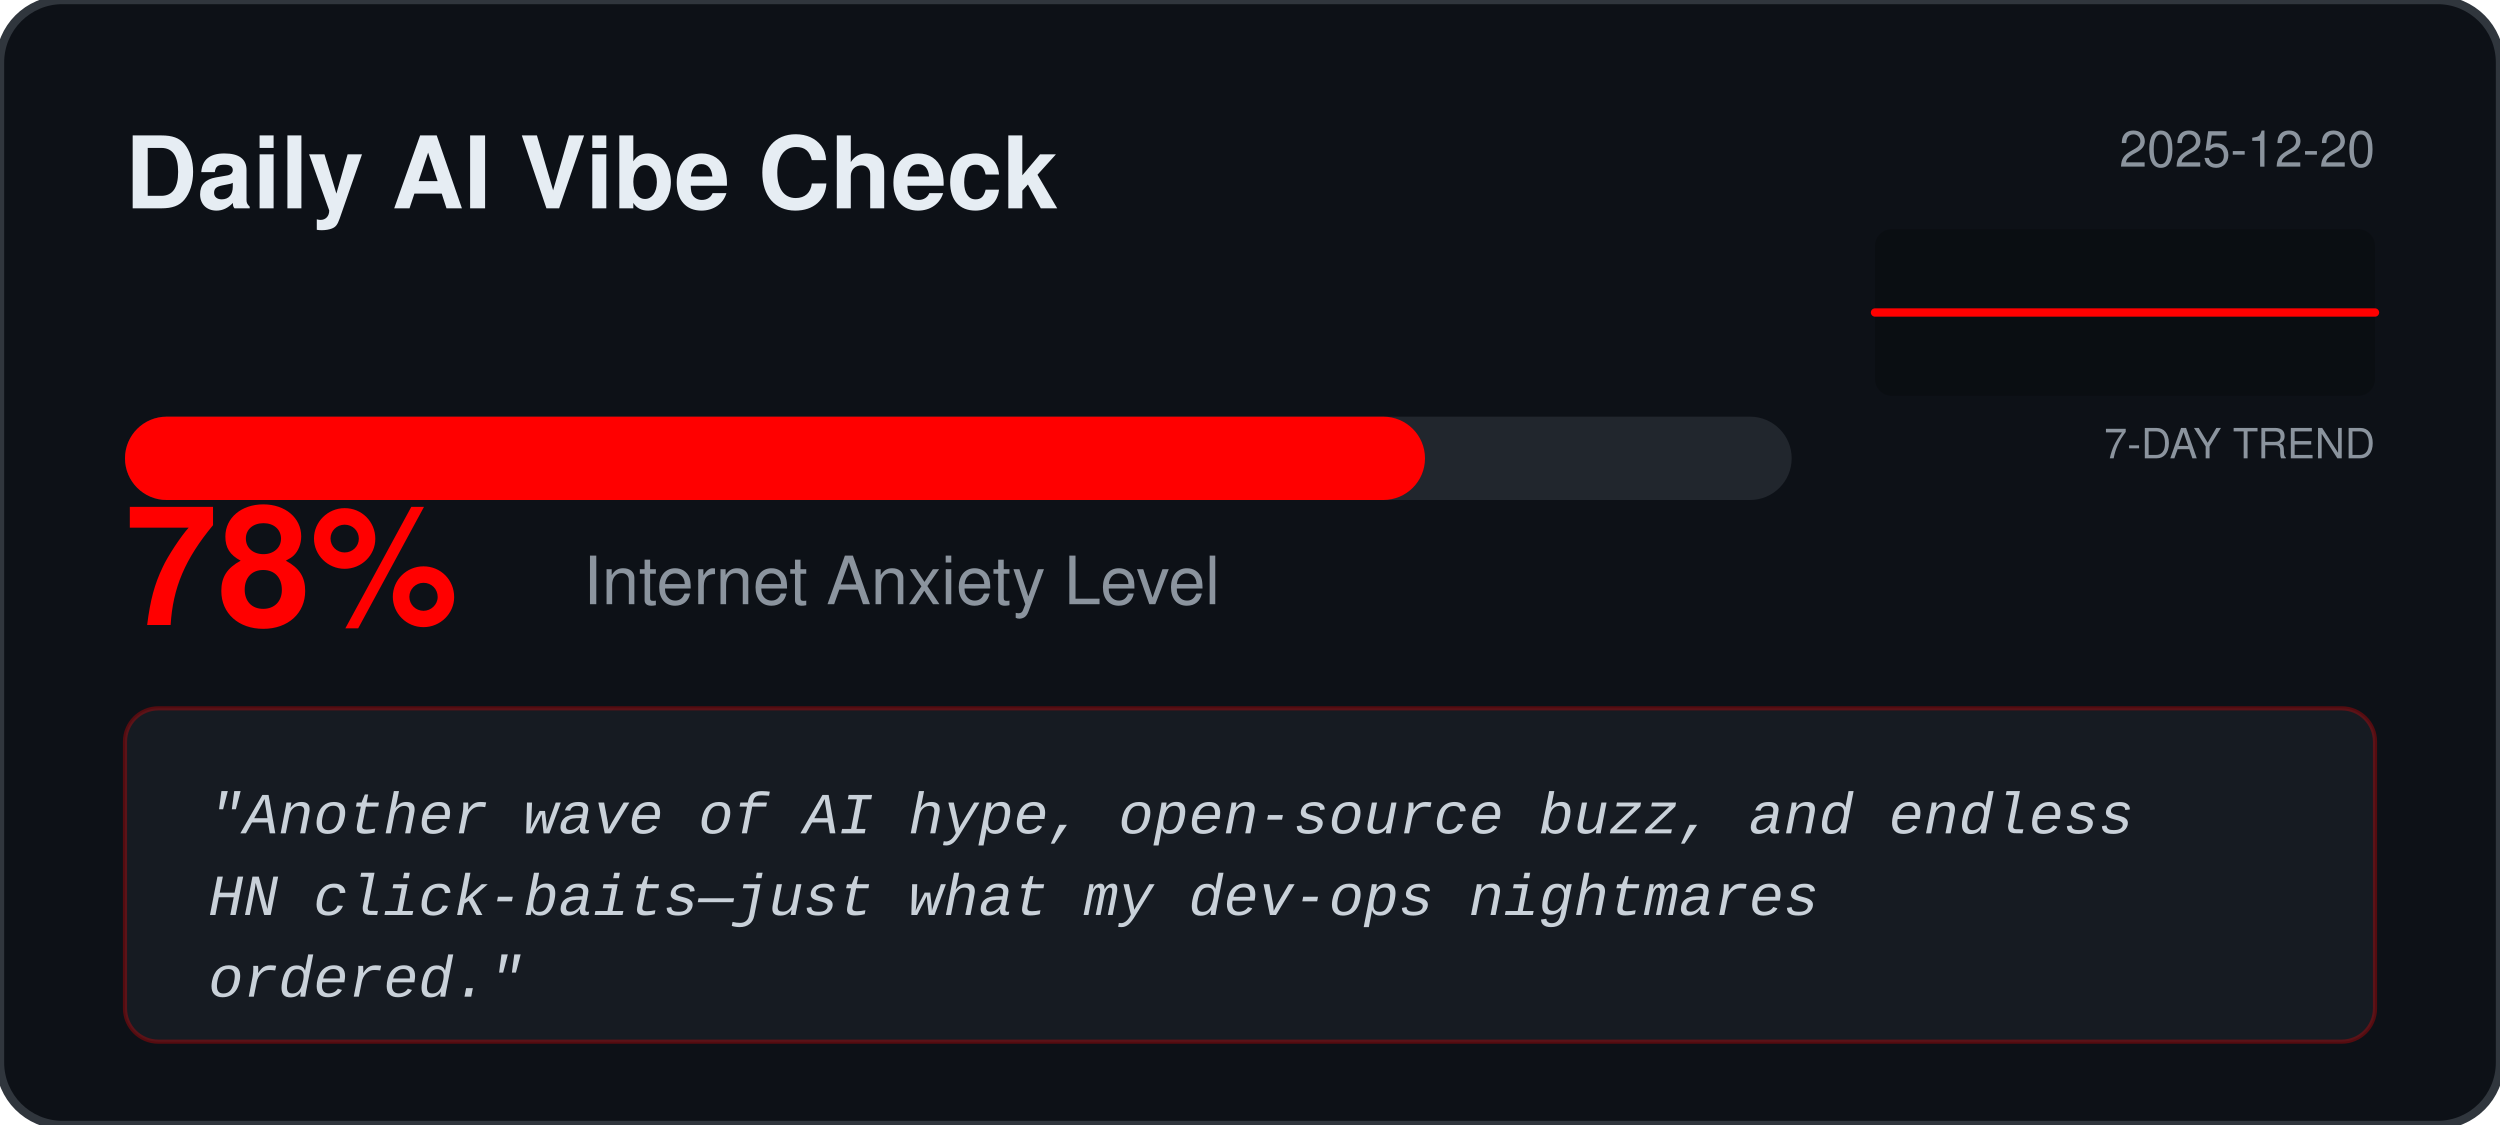
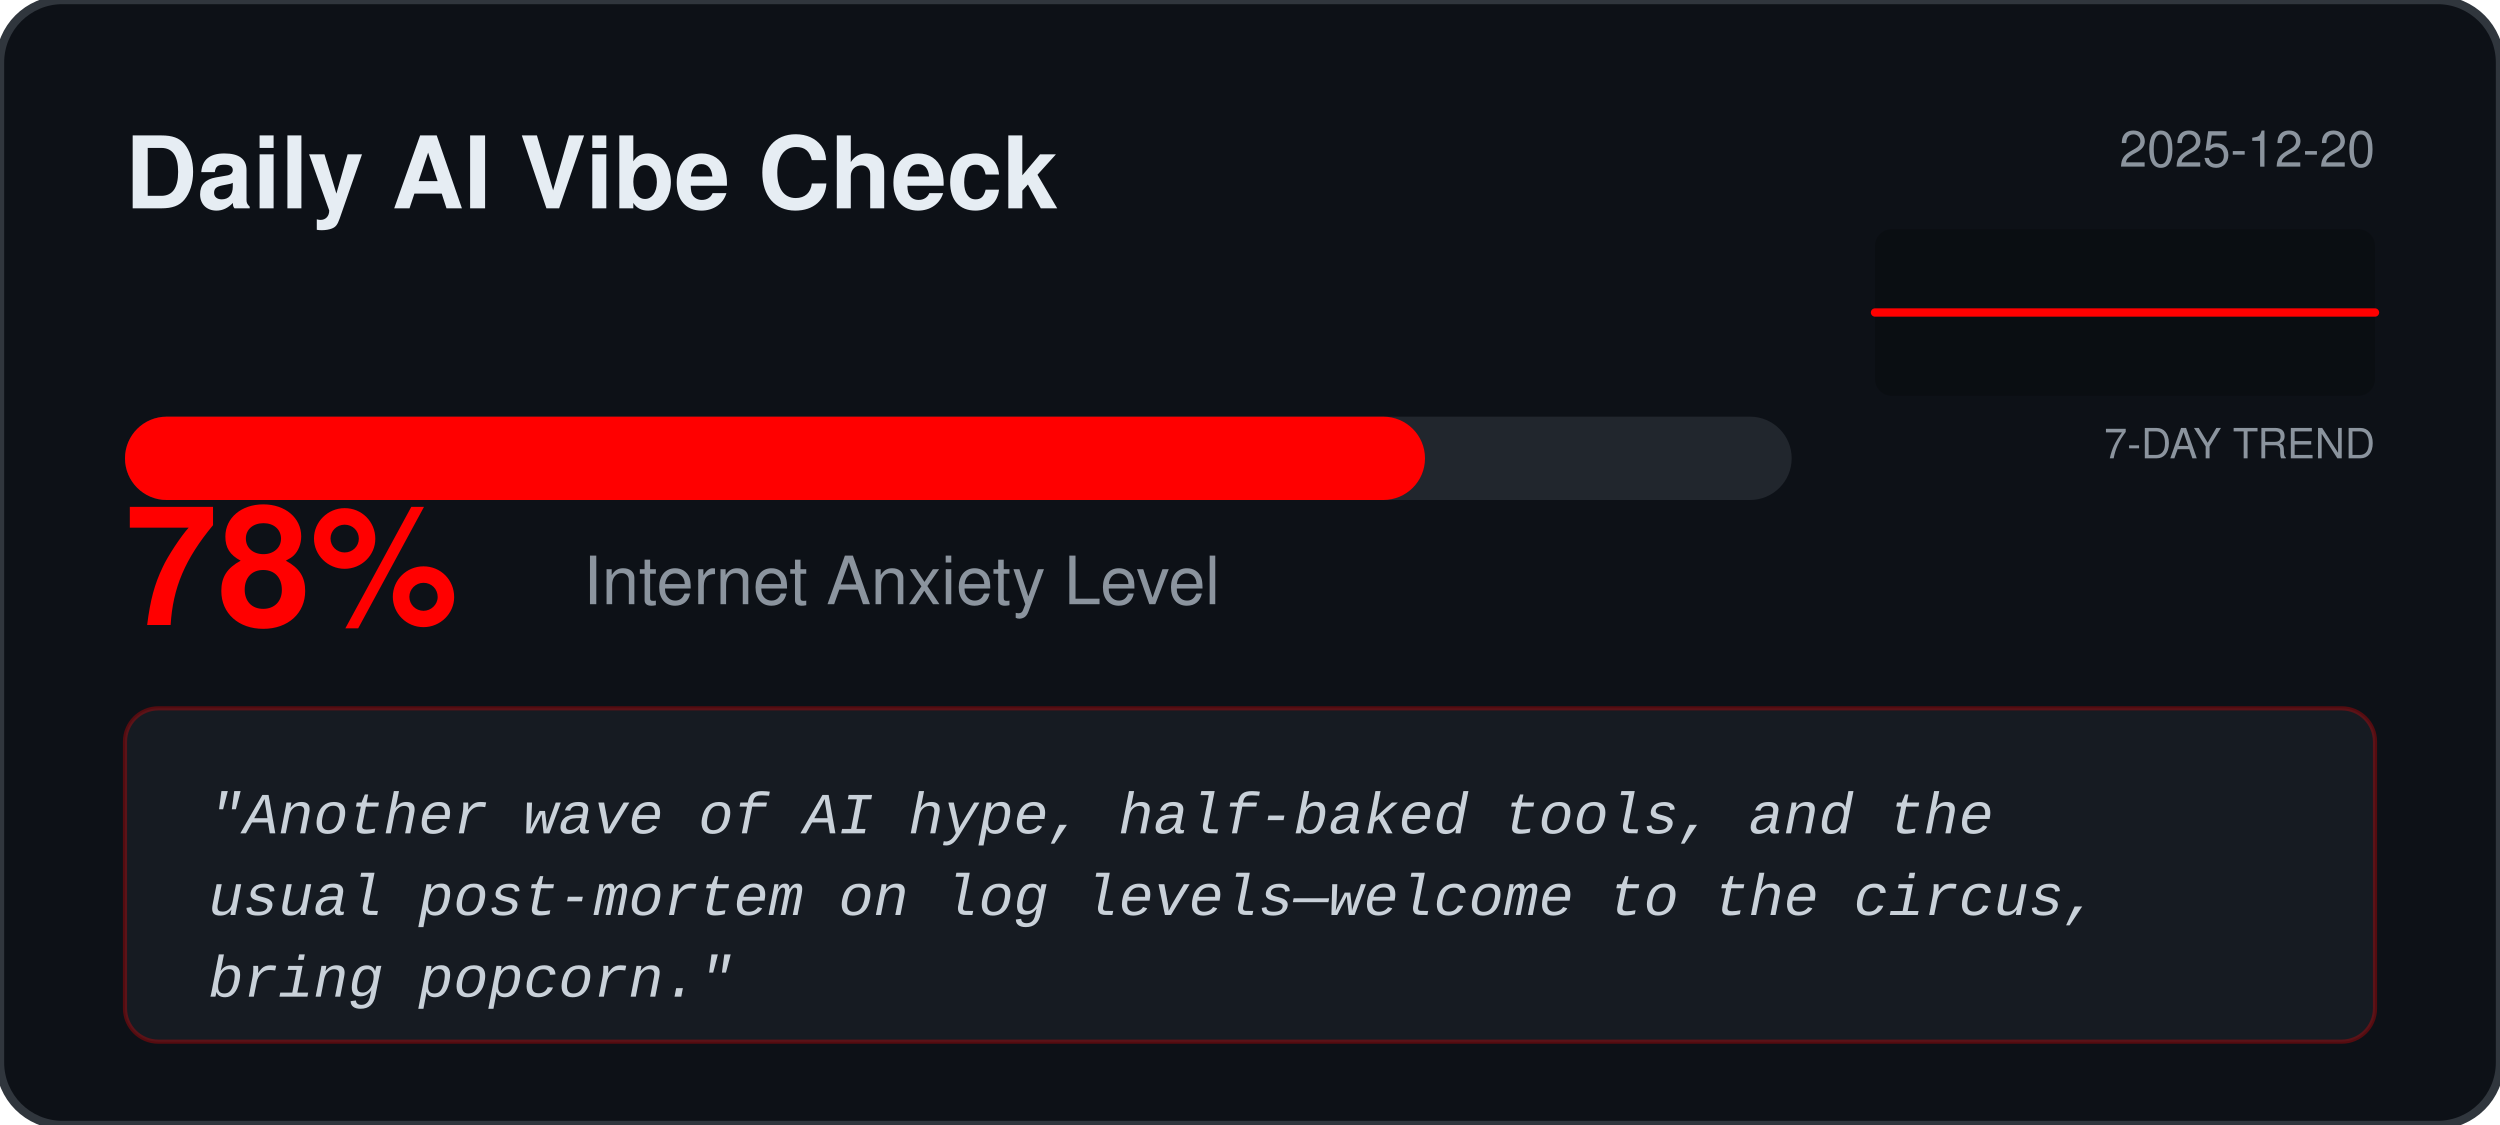
<svg xmlns="http://www.w3.org/2000/svg" width="600" height="270" viewBox="0 0 600 270" fill="none">
  <rect width="600" height="270" rx="15" fill="#0D1117" stroke="#30363D" stroke-width="2" />
  <text x="30" y="50" fill="#E6EDF3" font-family="Segoe UI, Helvetica, sans-serif" font-weight="bold" font-size="24">Daily AI Vibe Check</text>
  <text x="570" y="40" fill="#8B949E" font-family="Segoe UI, Helvetica, sans-serif" font-size="12" text-anchor="end">2025-12-20</text>
  <rect x="450" y="55" width="120" height="40" fill="#000000" fill-opacity="0.2" rx="4" />
  <text x="570" y="110" fill="#8B949E" font-family="Segoe UI, Helvetica, sans-serif" font-size="10" text-anchor="end">7-DAY TREND</text>
  <polyline points="450,75.0 570,75.0" fill="none" stroke="#FF0000" stroke-width="2" stroke-linecap="round" stroke-linejoin="round" />
  <rect x="30" y="100" width="400" height="20" rx="10" fill="#21262D" />
  <rect x="30" y="100" width="312.0" height="20" rx="10" fill="#FF0000" />
  <text x="30" y="150" fill="#FF0000" font-family="Segoe UI, Helvetica, sans-serif" font-weight="bold" font-size="40">78%</text>
  <text x="140" y="145" fill="#8B949E" font-family="Segoe UI, Helvetica, sans-serif" font-size="16">Internet Anxiety Level</text>
  <rect x="30" y="170" width="540" height="80" rx="8" fill="#161B22" stroke="#FF0000" stroke-opacity="0.3" />
  <text x="50" y="200" fill="#C9D1D9" font-family="Courier New, monospace" font-size="14" font-style="italic">
-     <tspan x="50" dy="0">"Another wave of AI hype, open‑source buzz, and endless</tspan>
-     <tspan x="50" dy="1.4em">HN click‑baits—just what my dev‑ops nightmares</tspan>
-     <tspan x="50" dy="1.4em">ordered."</tspan>
+     <tspan x="50" dy="0">"Another wave of AI hype, half-baked tools, and the</tspan>
+     <tspan x="50" dy="1.4em">usual post‑mortem on log levels—welcome to the circus,</tspan>
+     <tspan x="50" dy="1.4em">bring popcorn."</tspan>
  </text>
</svg>
